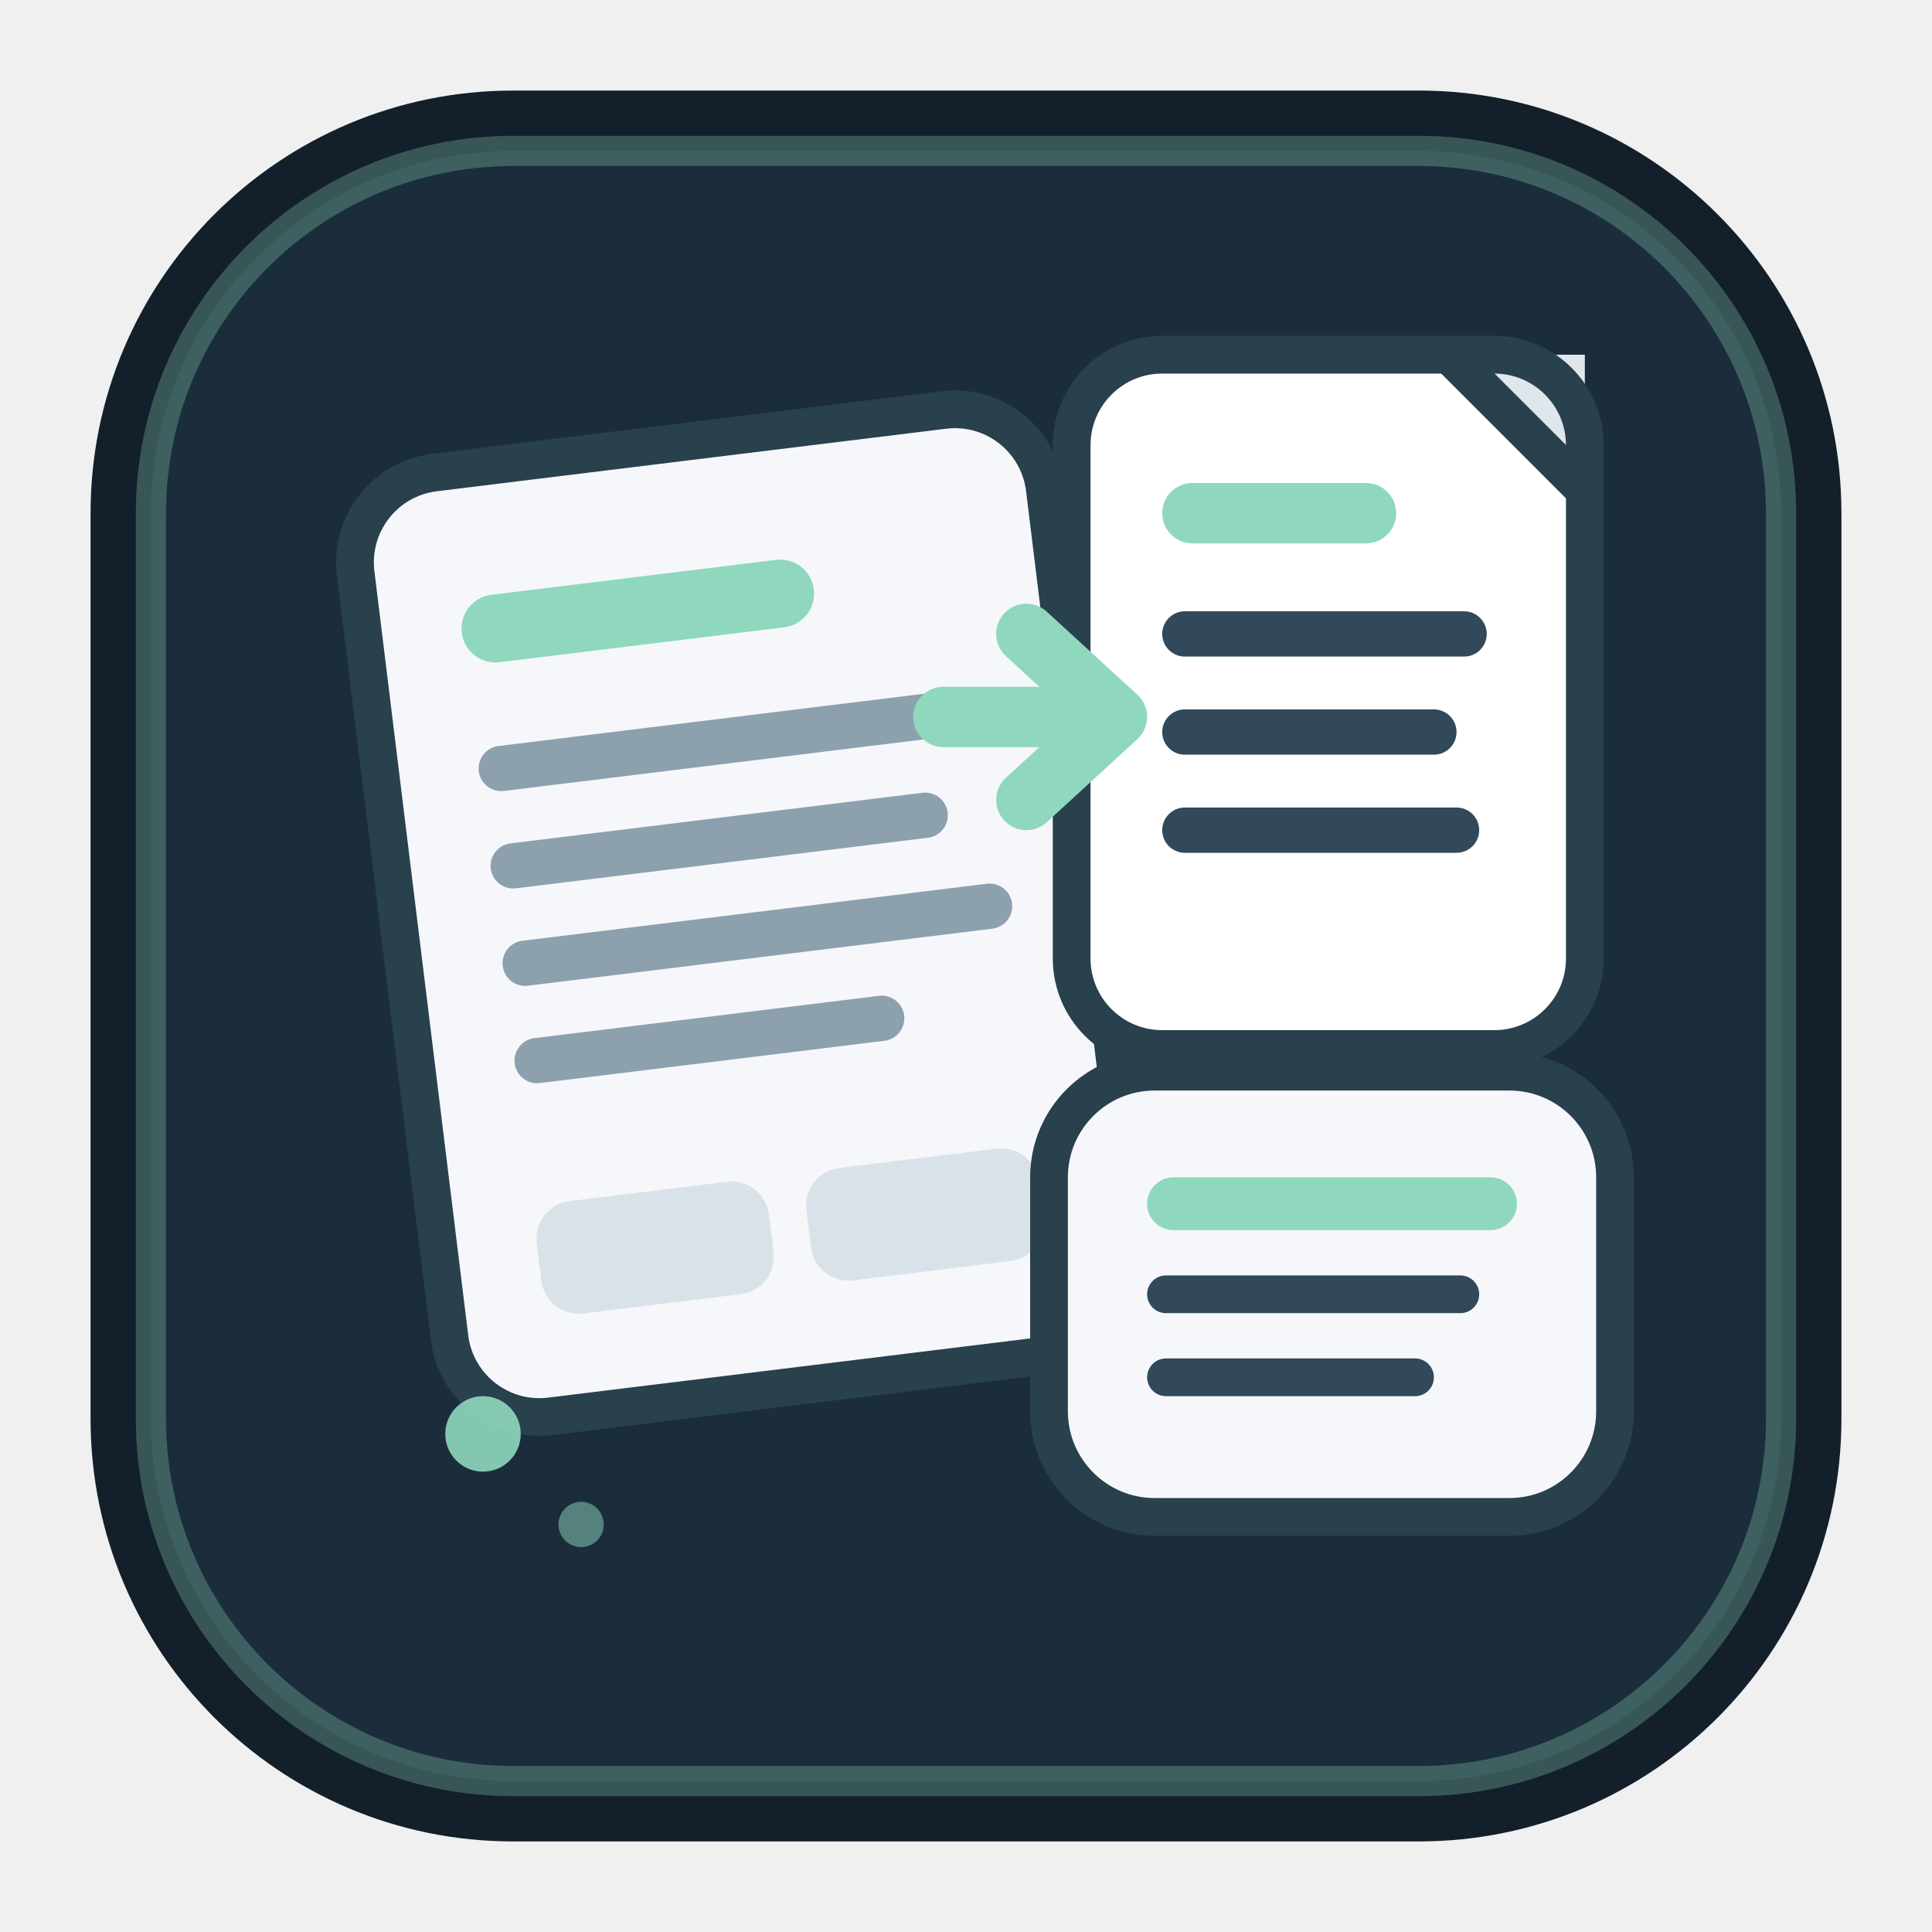
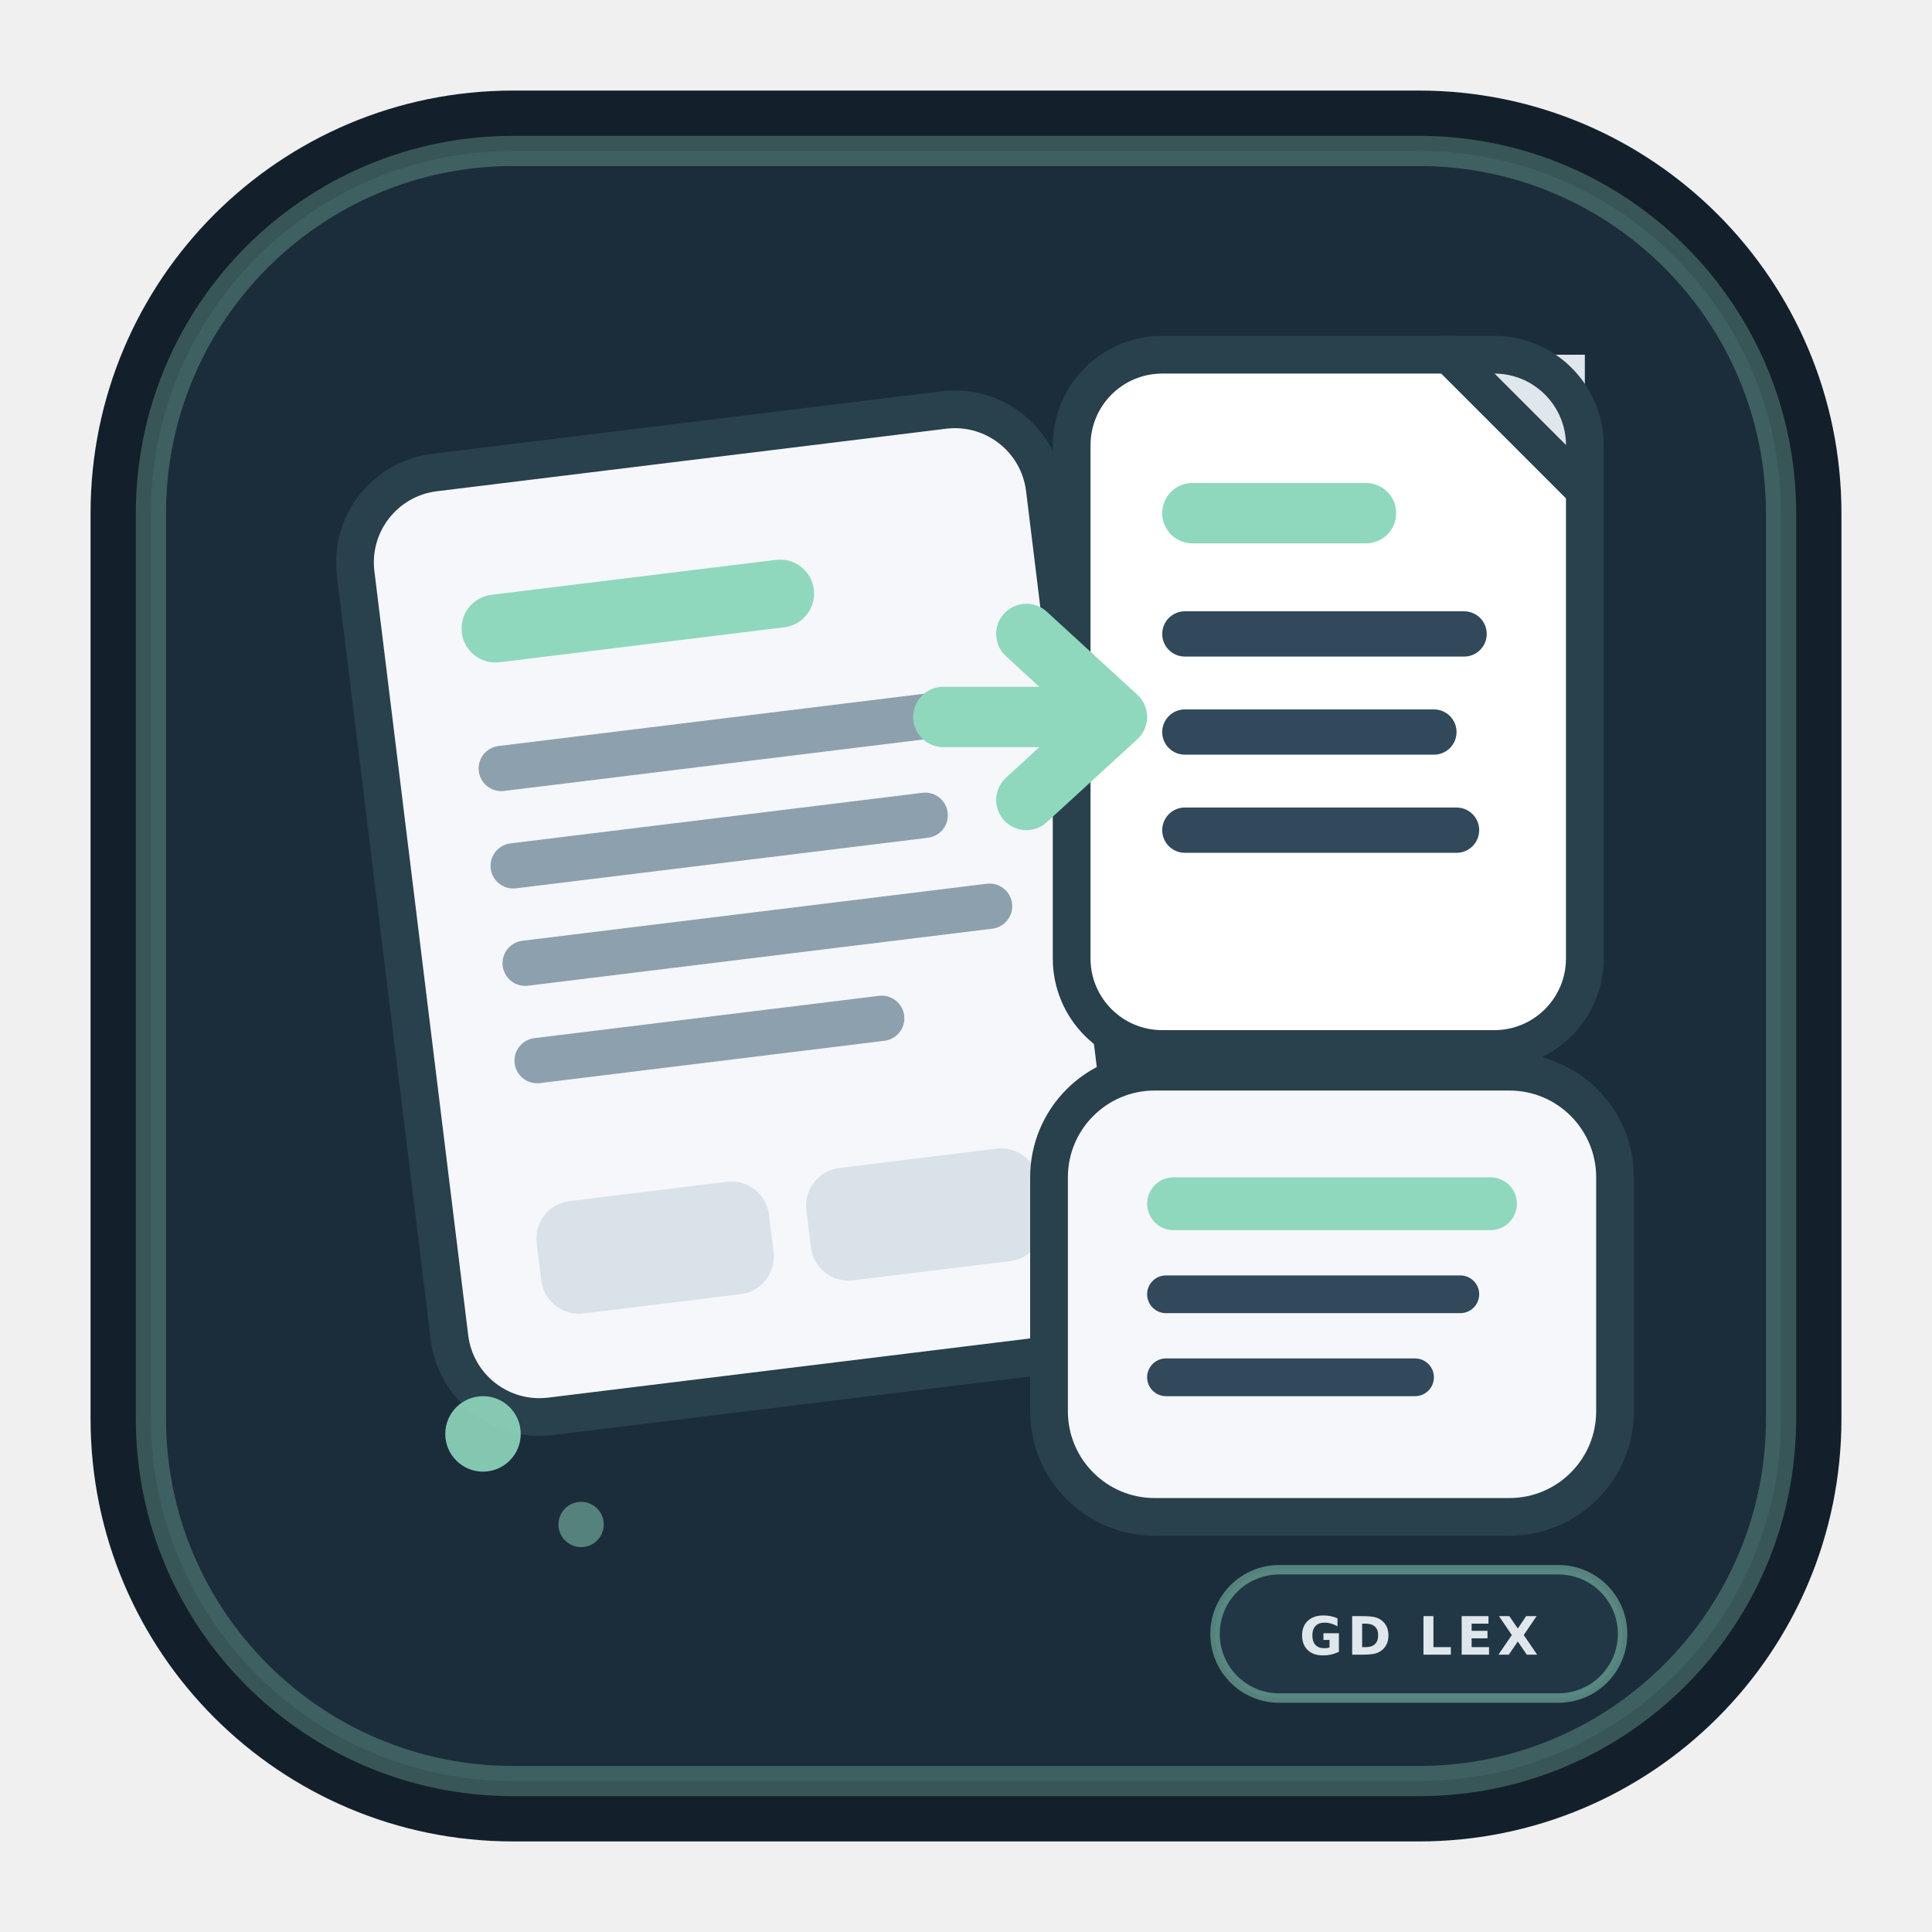
<svg xmlns="http://www.w3.org/2000/svg" viewBox="0 0 512 512" width="512" height="512" role="img" aria-labelledby="title desc">
  <rect x="24" y="24" width="464" height="464" rx="112" fill="#13202b" />
  <rect x="40" y="40" width="432" height="432" rx="96" fill="#1b2d3b" />
  <rect x="40" y="40" width="432" height="432" rx="96" fill="none" stroke="#8fd8bd" stroke-width="8" opacity="0.3" />
  <g transform="translate(106 116) rotate(-7 92 126)">
    <rect x="0" y="0" width="184" height="252" rx="24" fill="#f5f7fa" />
    <rect x="0" y="0" width="184" height="252" rx="24" fill="none" stroke="#29404d" stroke-width="10" />
    <rect x="26" y="34" width="94" height="18" rx="9" fill="#8fd8bd" />
    <rect x="26" y="74" width="132" height="12" rx="6" fill="#8da0ad" />
    <rect x="26" y="100" width="122" height="12" rx="6" fill="#8da0ad" />
    <rect x="26" y="126" width="136" height="12" rx="6" fill="#8da0ad" />
    <rect x="26" y="152" width="104" height="12" rx="6" fill="#8da0ad" />
    <rect x="26" y="196" width="62" height="30" rx="10" fill="#d9e2e8" />
    <rect x="98" y="196" width="62" height="30" rx="10" fill="#d9e2e8" />
  </g>
  <g transform="translate(284 94)">
    <rect x="0" y="0" width="136" height="184" rx="24" fill="#ffffff" />
    <path d="M100 0h36v36" fill="#dfe7ec" />
    <path d="M100 0l36 36" fill="none" stroke="#29404d" stroke-width="10" stroke-linecap="round" stroke-linejoin="round" />
    <rect x="0" y="0" width="136" height="184" rx="24" fill="none" stroke="#29404d" stroke-width="10" />
    <rect x="24" y="34" width="62" height="16" rx="8" fill="#8fd8bd" />
    <rect x="24" y="68" width="86" height="12" rx="6" fill="#31495a" />
    <rect x="24" y="94" width="78" height="12" rx="6" fill="#31495a" />
    <rect x="24" y="120" width="84" height="12" rx="6" fill="#31495a" />
  </g>
  <g fill="none" stroke="#8fd8bd" stroke-linecap="round" stroke-linejoin="round">
    <path d="M250 190h34" stroke-width="16" />
    <path d="M272 168l24 22-24 22" stroke-width="16" />
  </g>
  <g transform="translate(278 284)">
    <rect x="0" y="0" width="150" height="118" rx="28" fill="#f5f7fa" />
    <rect x="0" y="0" width="150" height="118" rx="28" fill="none" stroke="#29404d" stroke-width="10" />
    <rect x="26" y="28" width="98" height="14" rx="7" fill="#8fd8bd" />
    <rect x="26" y="54" width="88" height="10" rx="5" fill="#31495a" />
    <rect x="26" y="76" width="76" height="10" rx="5" fill="#31495a" />
  </g>
+   <g transform="translate(322 416)">
+     <rect x="0" y="0" width="108" height="34" rx="17" fill="#223746" opacity="0.96" />
+     <rect x="0" y="0" width="108" height="34" rx="17" fill="none" stroke="#8fd8bd" stroke-width="2.5" opacity="0.5" />
+     <text x="54" y="22.5" text-anchor="middle" font-family="DejaVu Sans, Arial, sans-serif" font-size="14" font-weight="700" letter-spacing="1.2" fill="#dfe7ec">GD LEX</text>
+   </g>
  <circle cx="128" cy="380" r="10" fill="#8fd8bd" opacity="0.9" />
  <circle cx="154" cy="404" r="6" fill="#8fd8bd" opacity="0.5" />
</svg>
